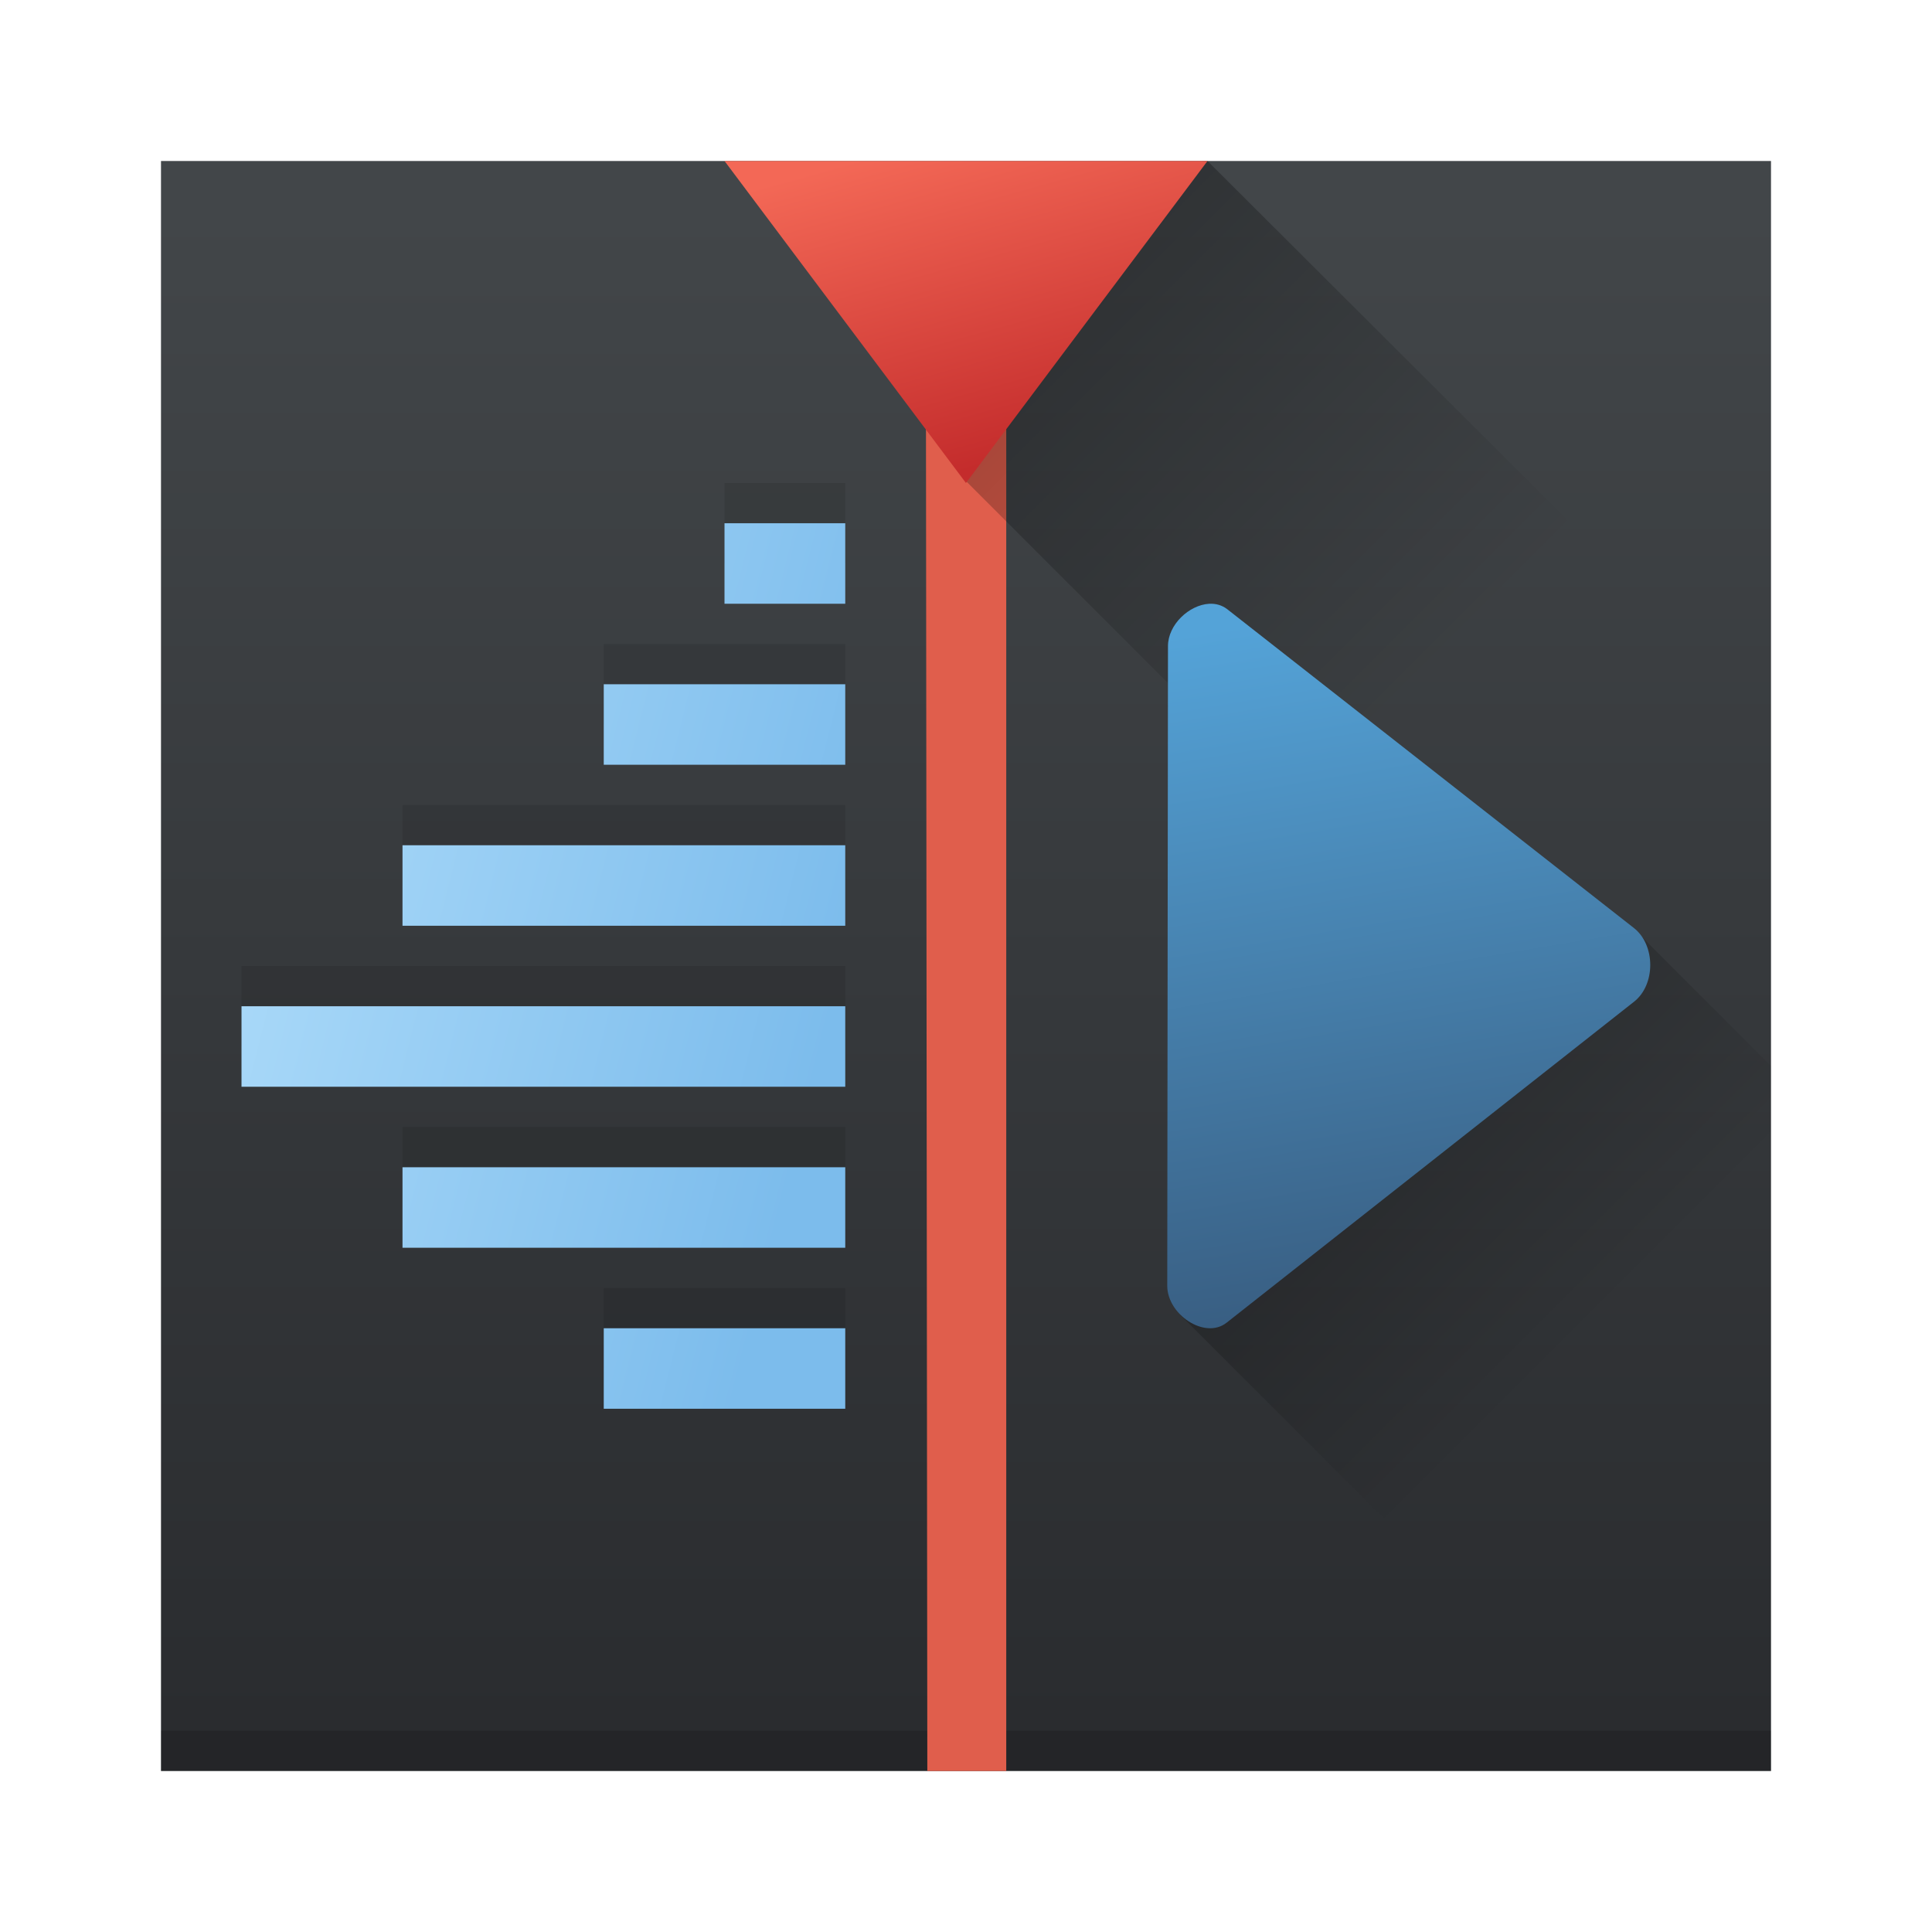
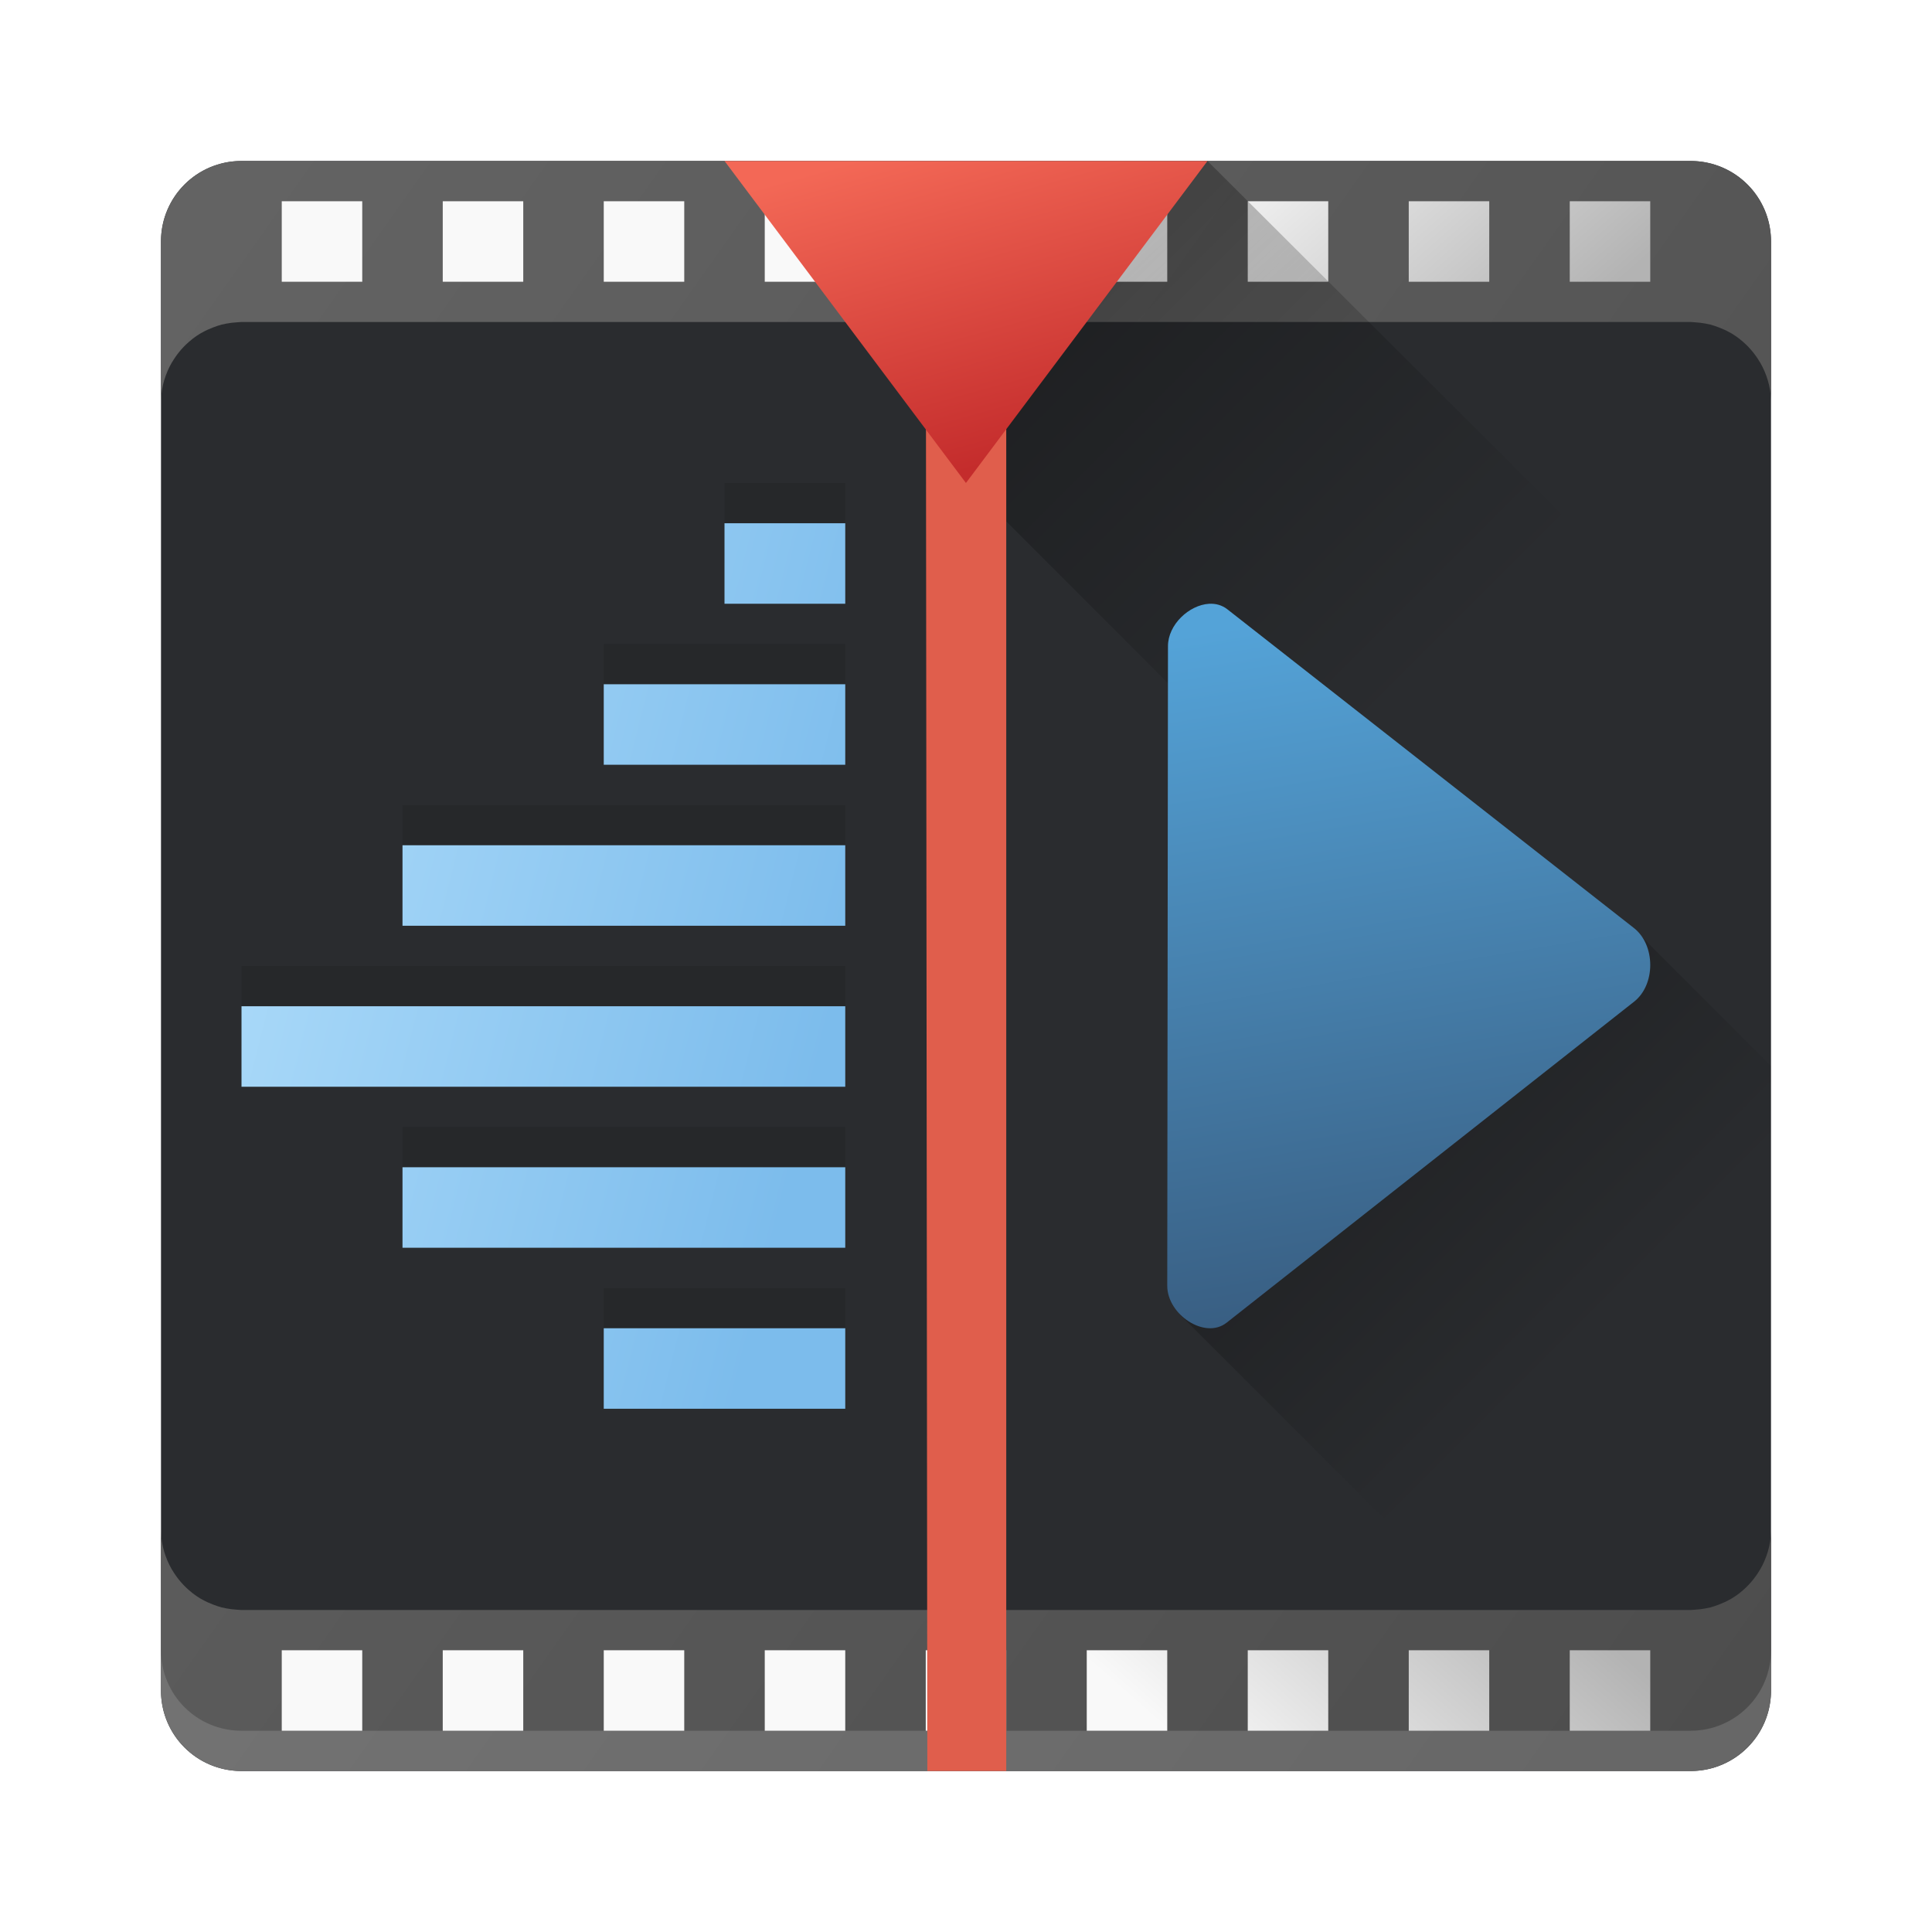
<svg xmlns="http://www.w3.org/2000/svg" xmlns:xlink="http://www.w3.org/1999/xlink" version="1.1" viewBox="0 0 48 48" height="48" width="48" id="svg52">
  <defs id="defs32">
+     <linearGradient id="linearGradient2989">
+       <stop style="stop-color:#666666;stop-opacity:1" offset="0" id="stop2985" />
+       <stop style="stop-color:#4d4d4d;stop-opacity:1" offset="1" id="stop2987" />
+     </linearGradient>
+     <linearGradient id="linearGradient2593">
+       <stop style="stop-color:#b3b3b3;stop-opacity:1;" offset="0" id="stop2589" />
+       <stop style="stop-color:#f9f9f9;stop-opacity:1" offset="1" id="stop2591" />
+     </linearGradient>
    <linearGradient id="linearGradient4255">
      <stop style="stop-color:#000000;stop-opacity:1;" offset="0" id="stop2" />
      <stop style="stop-color:#000000;stop-opacity:0;" offset="1" id="stop4" />
    </linearGradient>
    <linearGradient id="linearGradient4235">
      <stop style="stop-color:#abdaf9;stop-opacity:1" offset="0" id="stop7" />
      <stop style="stop-color:#7cbcec;stop-opacity:1" offset="1" id="stop9" />
    </linearGradient>
    <linearGradient id="linearGradient4224">
      <stop style="stop-color:#375a7d;stop-opacity:1" offset="0" id="stop12" />
      <stop style="stop-color:#54a3d8;stop-opacity:1" offset="1" id="stop14" />
    </linearGradient>
    <linearGradient id="linearGradient4216">
      <stop style="stop-color:#c42c2c;stop-opacity:1" offset="0" id="stop17" />
      <stop style="stop-color:#f36856;stop-opacity:1" offset="1" id="stop19" />
    </linearGradient>
-     <linearGradient id="b" y1="531.8" y2="507.82" x2="0" gradientUnits="userSpaceOnUse" gradientTransform="matrix(0.9524036,0,0,1.571306,-365.1259,-792.7647)">
+     <linearGradient id="b" y1="531.8" y2="507.82" x2="0" gradientUnits="userSpaceOnUse" gradientTransform="matrix(0.9524036,0,0,1.571306,-343.3854,-787.4739)">
      <stop stop-color="#2a2c2f" id="stop22" />
      <stop offset="1" stop-color="#424649" id="stop24" />
    </linearGradient>
    <linearGradient xlink:href="#linearGradient4216" id="linearGradient4222" x1="24.358" y1="-2.839" x2="22.09" y2="3.458" gradientUnits="userSpaceOnUse" />
    <linearGradient xlink:href="#linearGradient4224" id="linearGradient4230" x1="38" y1="33" x2="35" y2="15" gradientUnits="userSpaceOnUse" gradientTransform="translate(-1,0)" />
    <linearGradient xlink:href="#linearGradient4235" id="linearGradient4241" x1="6" y1="20.242" x2="21" y2="24" gradientUnits="userSpaceOnUse" />
    <linearGradient xlink:href="#linearGradient4255" id="linearGradient4261" x1="21.262" y1="4.028" x2="34.74" y2="17.506" gradientUnits="userSpaceOnUse" gradientTransform="translate(0.017578,-0.02148438)" />
    <linearGradient xlink:href="#linearGradient4255" id="linearGradient4275" x1="32.266" y1="20.126" x2="42.889" y2="30.749" gradientUnits="userSpaceOnUse" gradientTransform="translate(-1,0)" />
+     <linearGradient xlink:href="#b" id="linearGradient981" x1="4" y1="44" x2="4.02" y2="3.982" gradientUnits="userSpaceOnUse" />
+     <linearGradient xlink:href="#linearGradient2593" id="linearGradient2595" x1="34.906" y1="11.688" x2="29" y2="5" gradientUnits="userSpaceOnUse" />
+     <linearGradient xlink:href="#linearGradient2593" id="linearGradient2980" gradientUnits="userSpaceOnUse" x1="34.906" y1="11.688" x2="29" y2="5" gradientTransform="matrix(1,0,0,-1,0,48)" />
+     <linearGradient xlink:href="#linearGradient2989" id="linearGradient2991" x1="-2.284" y1="3.834" x2="46.291" y2="38.199" gradientUnits="userSpaceOnUse" />
  </defs>
-   <path d="M 4,4 H 44 V 44 H 4 Z" style="fill:url(#b);stroke-width:2.169;stroke-linejoin:round" id="path34" />
-   <path style="opacity:0.15;fill:#000000;fill-opacity:1;stroke-width:2;stroke-linejoin:round" d="m 4,43 v 1 h 40 v -1 z" id="path36" />
+   <path id="rect30" style="fill:url(#linearGradient981);stroke-width:2;stroke-linecap:round;stroke-linejoin:round;fill-opacity:1" d="M 6,4 H 42 c 1.108,0 2,0.892 2,2 v 36 c 0,1.108 -0.892,2 -2,2 H 6 C 4.892,44 4,43.108 4,42 V 6 C 4,4.892 4.892,4 6,4 Z" />
  <path d="m 18,12 0,2 3,0 0,-2 -3,0 z m -3,4 0,2 6,0 0,-2 -6,0 z m -5,4 0,2 11,0 0,-2 -11,0 z m -4,4 0,2 15,0 0,-2 -15,0 z m 4,4 0,2 11,0 0,-2 -11,0 z m 5,4 0,2 6,0 0,-2 -6,0 z" style="color:#000000;font-style:normal;font-variant:normal;font-weight:normal;font-stretch:normal;font-size:medium;line-height:normal;font-family:sans-serif;text-indent:0;text-align:start;text-decoration:none;text-decoration-line:none;text-decoration-style:solid;text-decoration-color:#000000;letter-spacing:normal;word-spacing:normal;text-transform:none;direction:ltr;block-progression:tb;writing-mode:lr-tb;baseline-shift:baseline;text-anchor:start;white-space:normal;clip-rule:nonzero;display:inline;overflow:visible;visibility:visible;opacity:0.1;isolation:auto;mix-blend-mode:normal;color-interpolation:sRGB;color-interpolation-filters:linearRGB;solid-color:#000000;solid-opacity:1;fill:#000000;fill-opacity:1;fill-rule:evenodd;stroke:none;stroke-width:7.5;stroke-linecap:butt;stroke-linejoin:miter;stroke-miterlimit:4;stroke-dasharray:none;stroke-dashoffset:0;stroke-opacity:1;color-rendering:auto;image-rendering:auto;shape-rendering:auto;text-rendering:auto;enable-background:accumulate" id="path38" />
-   <path d="m 23,5 0.039,39 H 25 V 5 Z" style="opacity:1;fill:#e05e4c;fill-opacity:1;stroke:none;stroke-width:3.039;stroke-linecap:round;stroke-linejoin:round;stroke-miterlimit:4;stroke-dasharray:none;stroke-dashoffset:0;stroke-opacity:1" id="path40" />
+   <path id="rect1425" style="opacity:1;fill:url(#linearGradient2991);stroke-width:0.801;fill-opacity:1" d="M 5.947 4 C 4.881 4.027 4.027 4.881 4 5.947 L 4 8 L 4 9 L 4 9.947 C 4.009 9.601 4.111 9.281 4.273 9 C 4.273 9 4.275 9 4.275 9 C 4.403 8.781 4.57 8.588 4.768 8.432 C 4.772 8.428 4.776 8.424 4.781 8.42 C 4.843 8.372 4.908 8.328 4.975 8.287 C 4.997 8.274 5.02 8.262 5.043 8.25 C 5.122 8.206 5.204 8.17 5.289 8.137 C 5.361 8.11 5.433 8.083 5.508 8.064 C 5.547 8.054 5.587 8.047 5.627 8.039 C 5.712 8.023 5.798 8.013 5.887 8.008 C 5.925 8.006 5.962 8 6 8 L 42 8 C 42.038 8 42.075 8.006 42.113 8.008 C 42.202 8.013 42.288 8.023 42.373 8.039 C 42.413 8.047 42.453 8.054 42.492 8.064 C 42.567 8.083 42.639 8.11 42.711 8.137 C 42.796 8.17 42.878 8.206 42.957 8.25 C 42.98 8.262 43.003 8.274 43.025 8.287 C 43.092 8.328 43.157 8.372 43.219 8.42 C 43.224 8.424 43.228 8.428 43.232 8.432 C 43.43 8.588 43.597 8.781 43.725 9 C 43.725 9 43.727 9 43.727 9 C 43.889 9.281 43.991 9.601 44 9.947 L 44 9 L 44 8 L 44 5.947 C 43.973 4.881 43.119 4.027 42.053 4 L 5.947 4 z M 4 38.053 L 4 39 L 4 40 L 4 42.053 C 4.027 43.119 4.881 43.973 5.947 44 L 42.053 44 C 43.119 43.973 43.973 43.119 44 42.053 L 44 40 L 44 39 L 44 38.053 C 43.991 38.399 43.889 38.719 43.727 39 C 43.727 39 43.725 39 43.725 39 C 43.597 39.219 43.43 39.412 43.232 39.568 C 43.228 39.572 43.224 39.576 43.219 39.58 C 43.157 39.628 43.092 39.672 43.025 39.713 C 43.003 39.726 42.98 39.738 42.957 39.75 C 42.878 39.794 42.796 39.83 42.711 39.863 C 42.639 39.89 42.567 39.917 42.492 39.936 C 42.453 39.946 42.413 39.953 42.373 39.961 C 42.288 39.977 42.202 39.987 42.113 39.992 C 42.075 39.994 42.038 40 42 40 L 6 40 C 5.962 40 5.925 39.994 5.887 39.992 C 5.798 39.987 5.712 39.977 5.627 39.961 C 5.587 39.953 5.547 39.946 5.508 39.936 C 5.433 39.917 5.361 39.89 5.289 39.863 C 5.204 39.83 5.122 39.794 5.043 39.75 C 5.02 39.738 4.997 39.726 4.975 39.713 C 4.908 39.672 4.843 39.628 4.781 39.58 C 4.776 39.576 4.772 39.572 4.768 39.568 C 4.57 39.412 4.403 39.219 4.275 39 C 4.275 39 4.273 39 4.273 39 C 4.111 38.719 4.009 38.399 4 38.053 z " />
  <path style="color:#000000;font-style:normal;font-variant:normal;font-weight:normal;font-stretch:normal;font-size:medium;line-height:normal;font-family:sans-serif;text-indent:0;text-align:start;text-decoration:none;text-decoration-line:none;text-decoration-style:solid;text-decoration-color:#000000;letter-spacing:normal;word-spacing:normal;text-transform:none;direction:ltr;block-progression:tb;writing-mode:lr-tb;baseline-shift:baseline;text-anchor:start;white-space:normal;clip-rule:nonzero;display:inline;overflow:visible;visibility:visible;opacity:1;isolation:auto;mix-blend-mode:normal;color-interpolation:sRGB;color-interpolation-filters:linearRGB;solid-color:#000000;solid-opacity:1;fill:url(#linearGradient4241);fill-opacity:1;fill-rule:evenodd;stroke:none;stroke-width:7.5;stroke-linecap:butt;stroke-linejoin:miter;stroke-miterlimit:4;stroke-dasharray:none;stroke-dashoffset:0;stroke-opacity:1;color-rendering:auto;image-rendering:auto;shape-rendering:auto;text-rendering:auto;enable-background:accumulate" d="M 18 13 L 18 15 L 21 15 L 21 13 L 18 13 z M 15 17 L 15 19 L 21 19 L 21 17 L 15 17 z M 10 21 L 10 23 L 21 23 L 21 21 L 10 21 z M 6 25 L 6 27 L 21 27 L 21 25 L 6 25 z M 10 29 L 10 31 L 21 31 L 21 29 L 10 29 z M 15 33 L 15 35 L 21 35 L 21 33 L 15 33 z" id="path42" />
+   <path id="rect1963" style="opacity:1;fill:url(#linearGradient2595);stroke-width:0.648;fill-opacity:1" d="M 7 5 L 7 7 L 9 7 L 9 5 L 7 5 z M 11 5 L 11 7 L 13 7 L 13 5 L 11 5 z M 15 5 L 15 7 L 17 7 L 17 5 L 15 5 z M 19 5 L 19 7 L 21 7 L 21 5 L 19 5 z M 23 5 L 23 7 L 25 7 L 25 5 L 23 5 z M 27 5 L 27 7 L 29 7 L 29 5 L 27 5 z M 31 5 L 31 7 L 33 7 L 33 5 L 31 5 z M 35 5 L 35 7 L 37 7 L 37 5 L 35 5 z M 39 5 L 39 7 L 41 7 L 41 5 L 39 5 z " />
  <path style="opacity:0.4;fill:url(#linearGradient4261);fill-opacity:1;stroke:none;stroke-width:2;stroke-linecap:round;stroke-linejoin:round;stroke-miterlimit:4;stroke-dasharray:none;stroke-opacity:1" d="m 30,4 -6.699,0.568 -2.764,1.604 3.461,5.779 20.02,20.021 V 17.98 L 30,4 27.768,6.979 Z" id="path44" />
-   <path style="opacity:1;fill:url(#linearGradient4222);fill-opacity:1;stroke:none;stroke-width:2;stroke-linecap:round;stroke-linejoin:round;stroke-miterlimit:4;stroke-dasharray:none;stroke-opacity:1" d="m 27.598,3.39 -3.873,0 -3.873,0 1.936,-3.354 1.936,-3.354 1.936,3.354 z" transform="matrix(1.549193,0,0,-1.19257,-12.75442,8.042529)" id="path46" />
  <path style="opacity:0.4;fill:url(#linearGradient4275);fill-opacity:1;stroke:none;stroke-width:2;stroke-linecap:round;stroke-linejoin:round;stroke-miterlimit:4;stroke-dasharray:none;stroke-opacity:1" d="M 31.699,19.295 29.896,25.41 29.326,32.67 37.656,41 44,41 44,26.484 40.652,23.137 31.699,19.295 Z" id="path48" />
  <path d="m 30.037,15.001 c -0.491,0.03 -1.02,0.515 -1.019,1.054 L 29,31.945 c 0,0.718 0.939,1.342 1.476,0.916 l 10.119,-7.972 c 0.541,-0.421 0.539,-1.409 0,-1.832 L 30.495,15.139 c -0.135,-0.106 -0.294,-0.148 -0.458,-0.138 z" style="opacity:1;fill:url(#linearGradient4230);fill-opacity:1;fill-rule:nonzero;stroke:none;stroke-width:2.3;stroke-linecap:butt;stroke-linejoin:round;stroke-miterlimit:4;stroke-dasharray:none;stroke-dashoffset:80;stroke-opacity:1" id="path50" />
+   <path id="rect1963-6" style="fill:url(#linearGradient2980);fill-opacity:1;stroke-width:0.648" d="m 7,43 v -2 h 2 v 2 z m 4,0 v -2 h 2 v 2 z m 4,0 v -2 h 2 v 2 z m 4,0 v -2 h 2 v 2 z m 4,0 v -2 h 2 v 2 z m 4,0 v -2 h 2 v 2 z m 4,0 v -2 h 2 v 2 z m 4,0 v -2 h 2 v 2 z m 4,0 v -2 h 2 v 2 z" />
+   <path id="path36" d="m 4,41 v 1 C 4,43.108 4.892,44 6,44 h 36 c 1.108,0 2,-0.892 2,-2 V 41 c 0,1.108 -0.892,2 -2,2 H 6 C 4.892,43 4,42.108 4,41 Z" style="opacity:0.15;fill:#f9f9f9;fill-opacity:1;stroke:none;stroke-width:2;stroke-linecap:round;stroke-linejoin:round;stroke-miterlimit:4;stroke-dasharray:none;stroke-opacity:1" />
+   <path d="m 23,5 0.039,39 H 25 V 5 Z" style="opacity:1;fill:#e05e4c;fill-opacity:1;stroke:none;stroke-width:3.039;stroke-linecap:round;stroke-linejoin:round;stroke-miterlimit:4;stroke-dasharray:none;stroke-dashoffset:0;stroke-opacity:1" id="path40" />
+   <path style="opacity:1;fill:url(#linearGradient4222);fill-opacity:1;stroke:none;stroke-width:2;stroke-linecap:round;stroke-linejoin:round;stroke-miterlimit:4;stroke-dasharray:none;stroke-opacity:1" d="m 27.598,3.39 -3.873,0 -3.873,0 1.936,-3.354 1.936,-3.354 1.936,3.354 z" transform="matrix(1.549193,0,0,-1.19257,-12.75442,8.042529)" id="path46" />
</svg>
